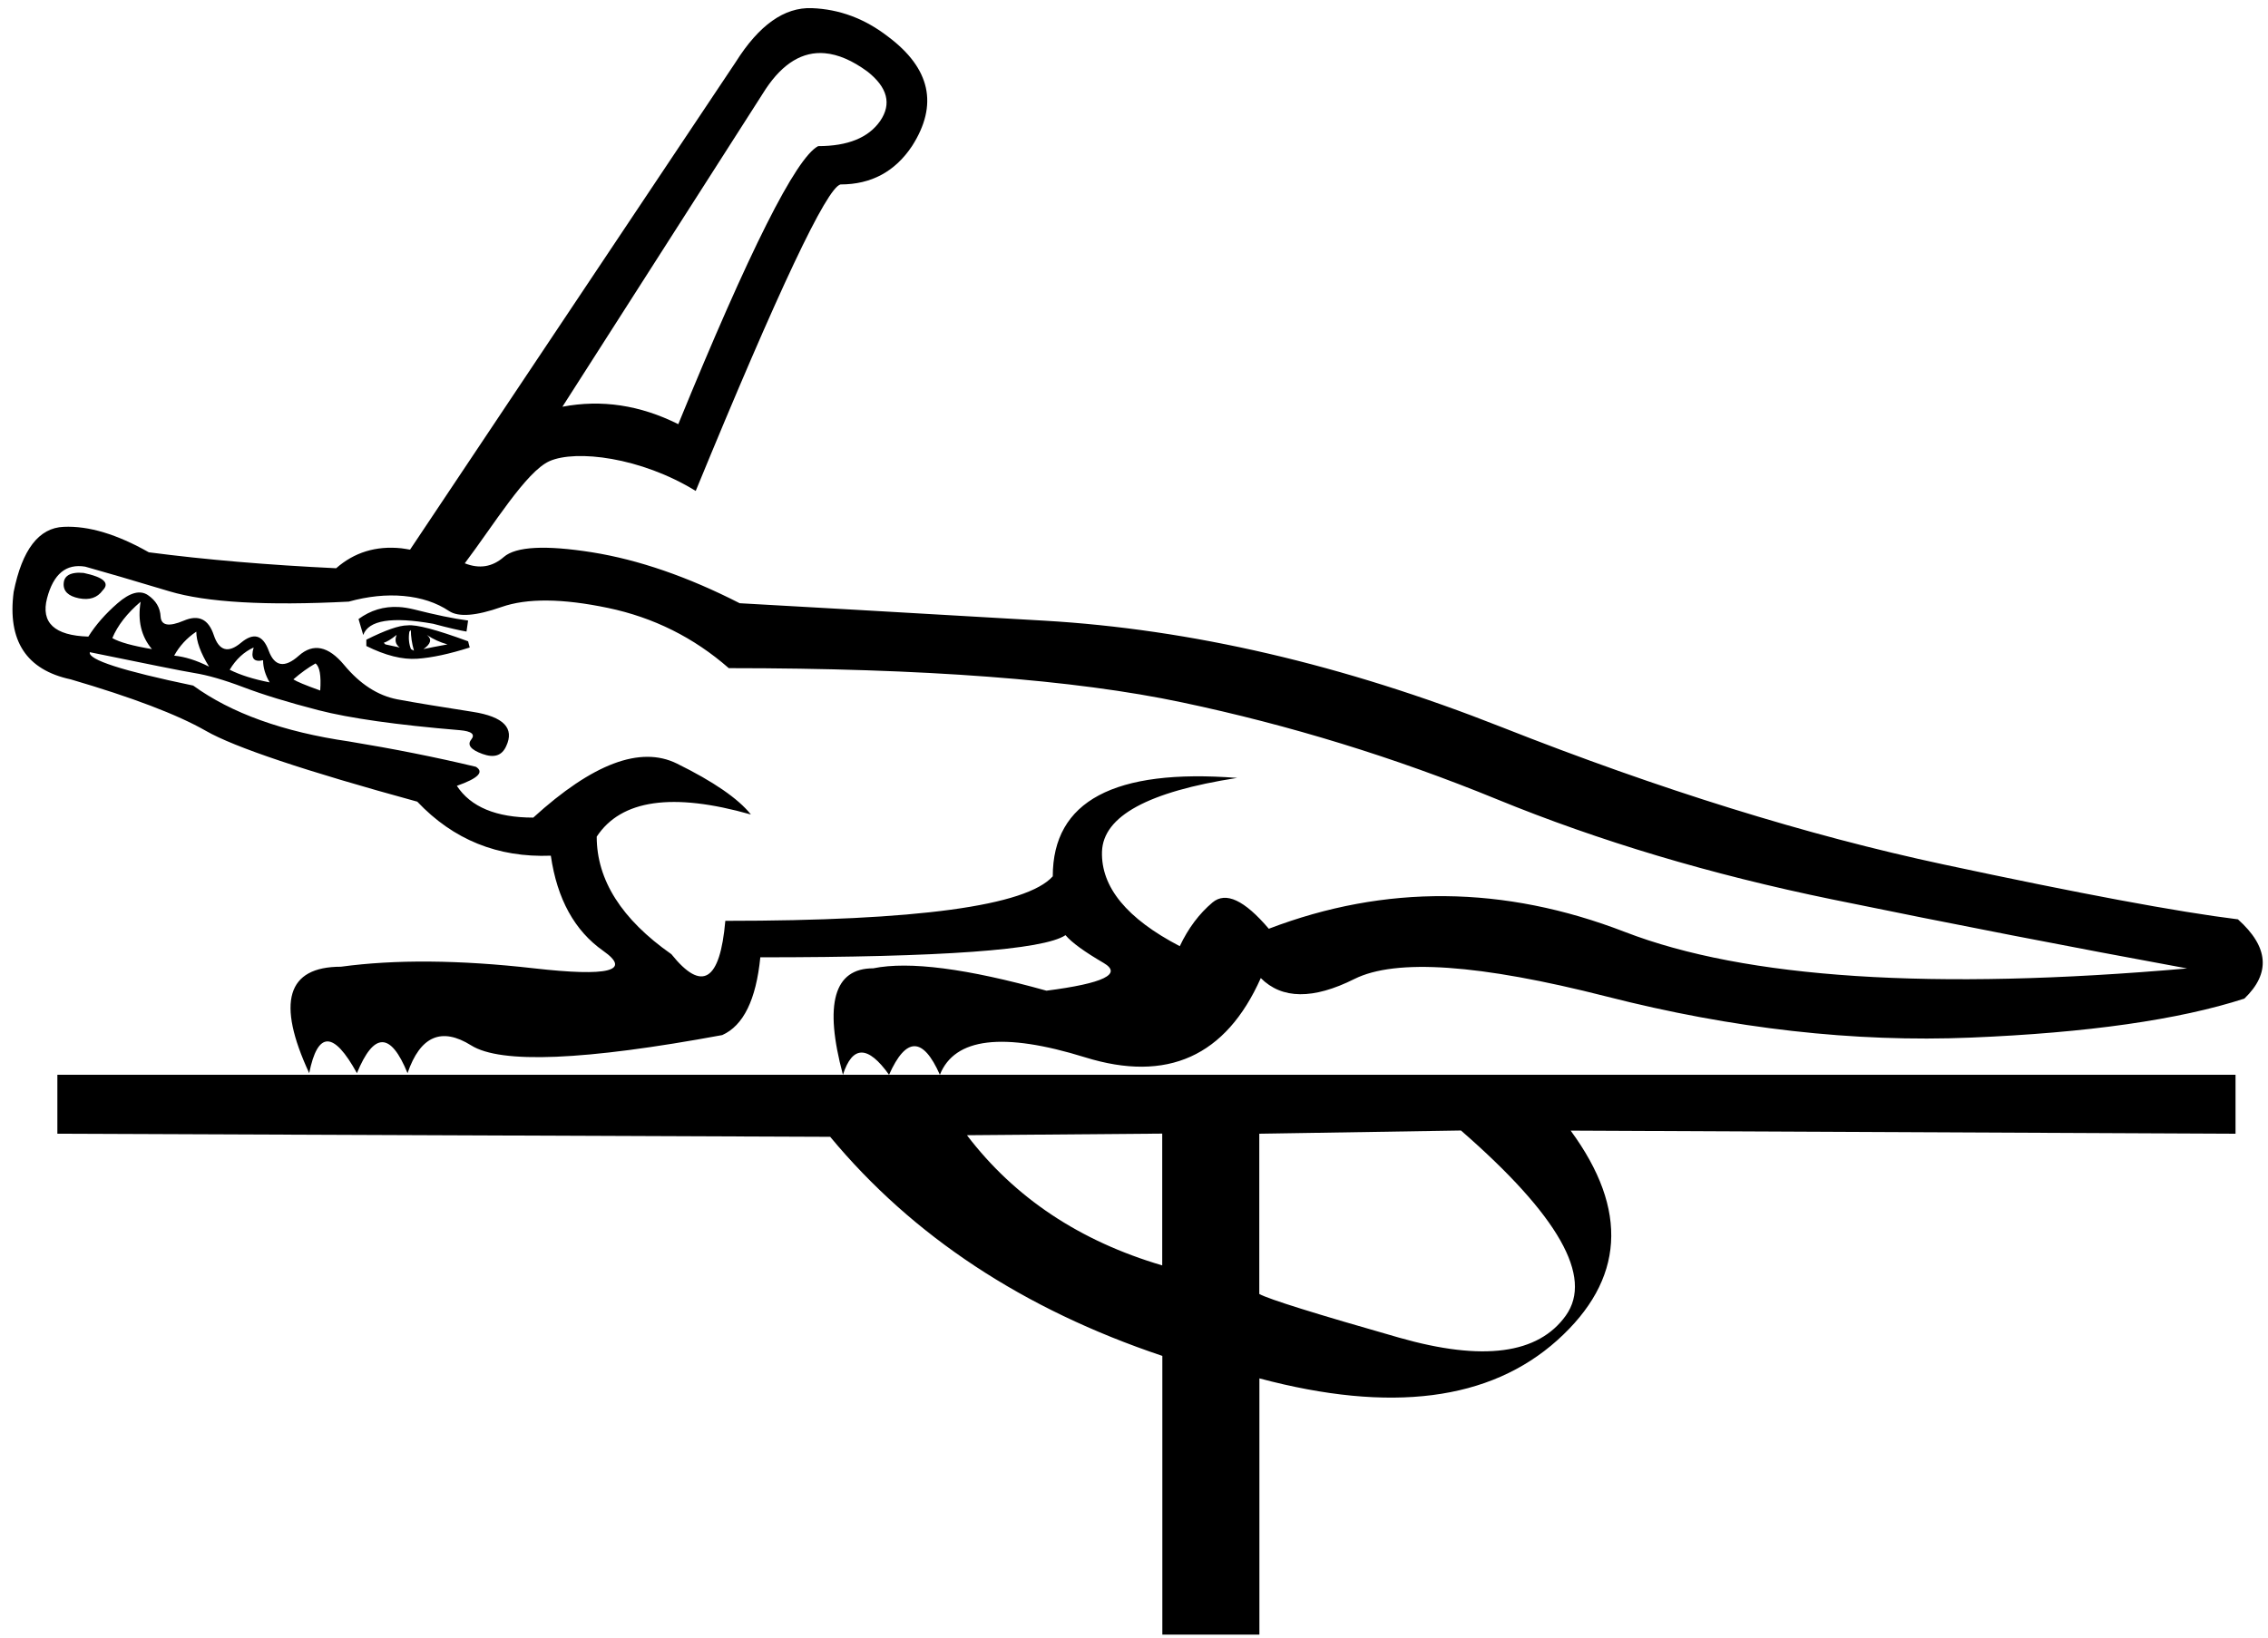
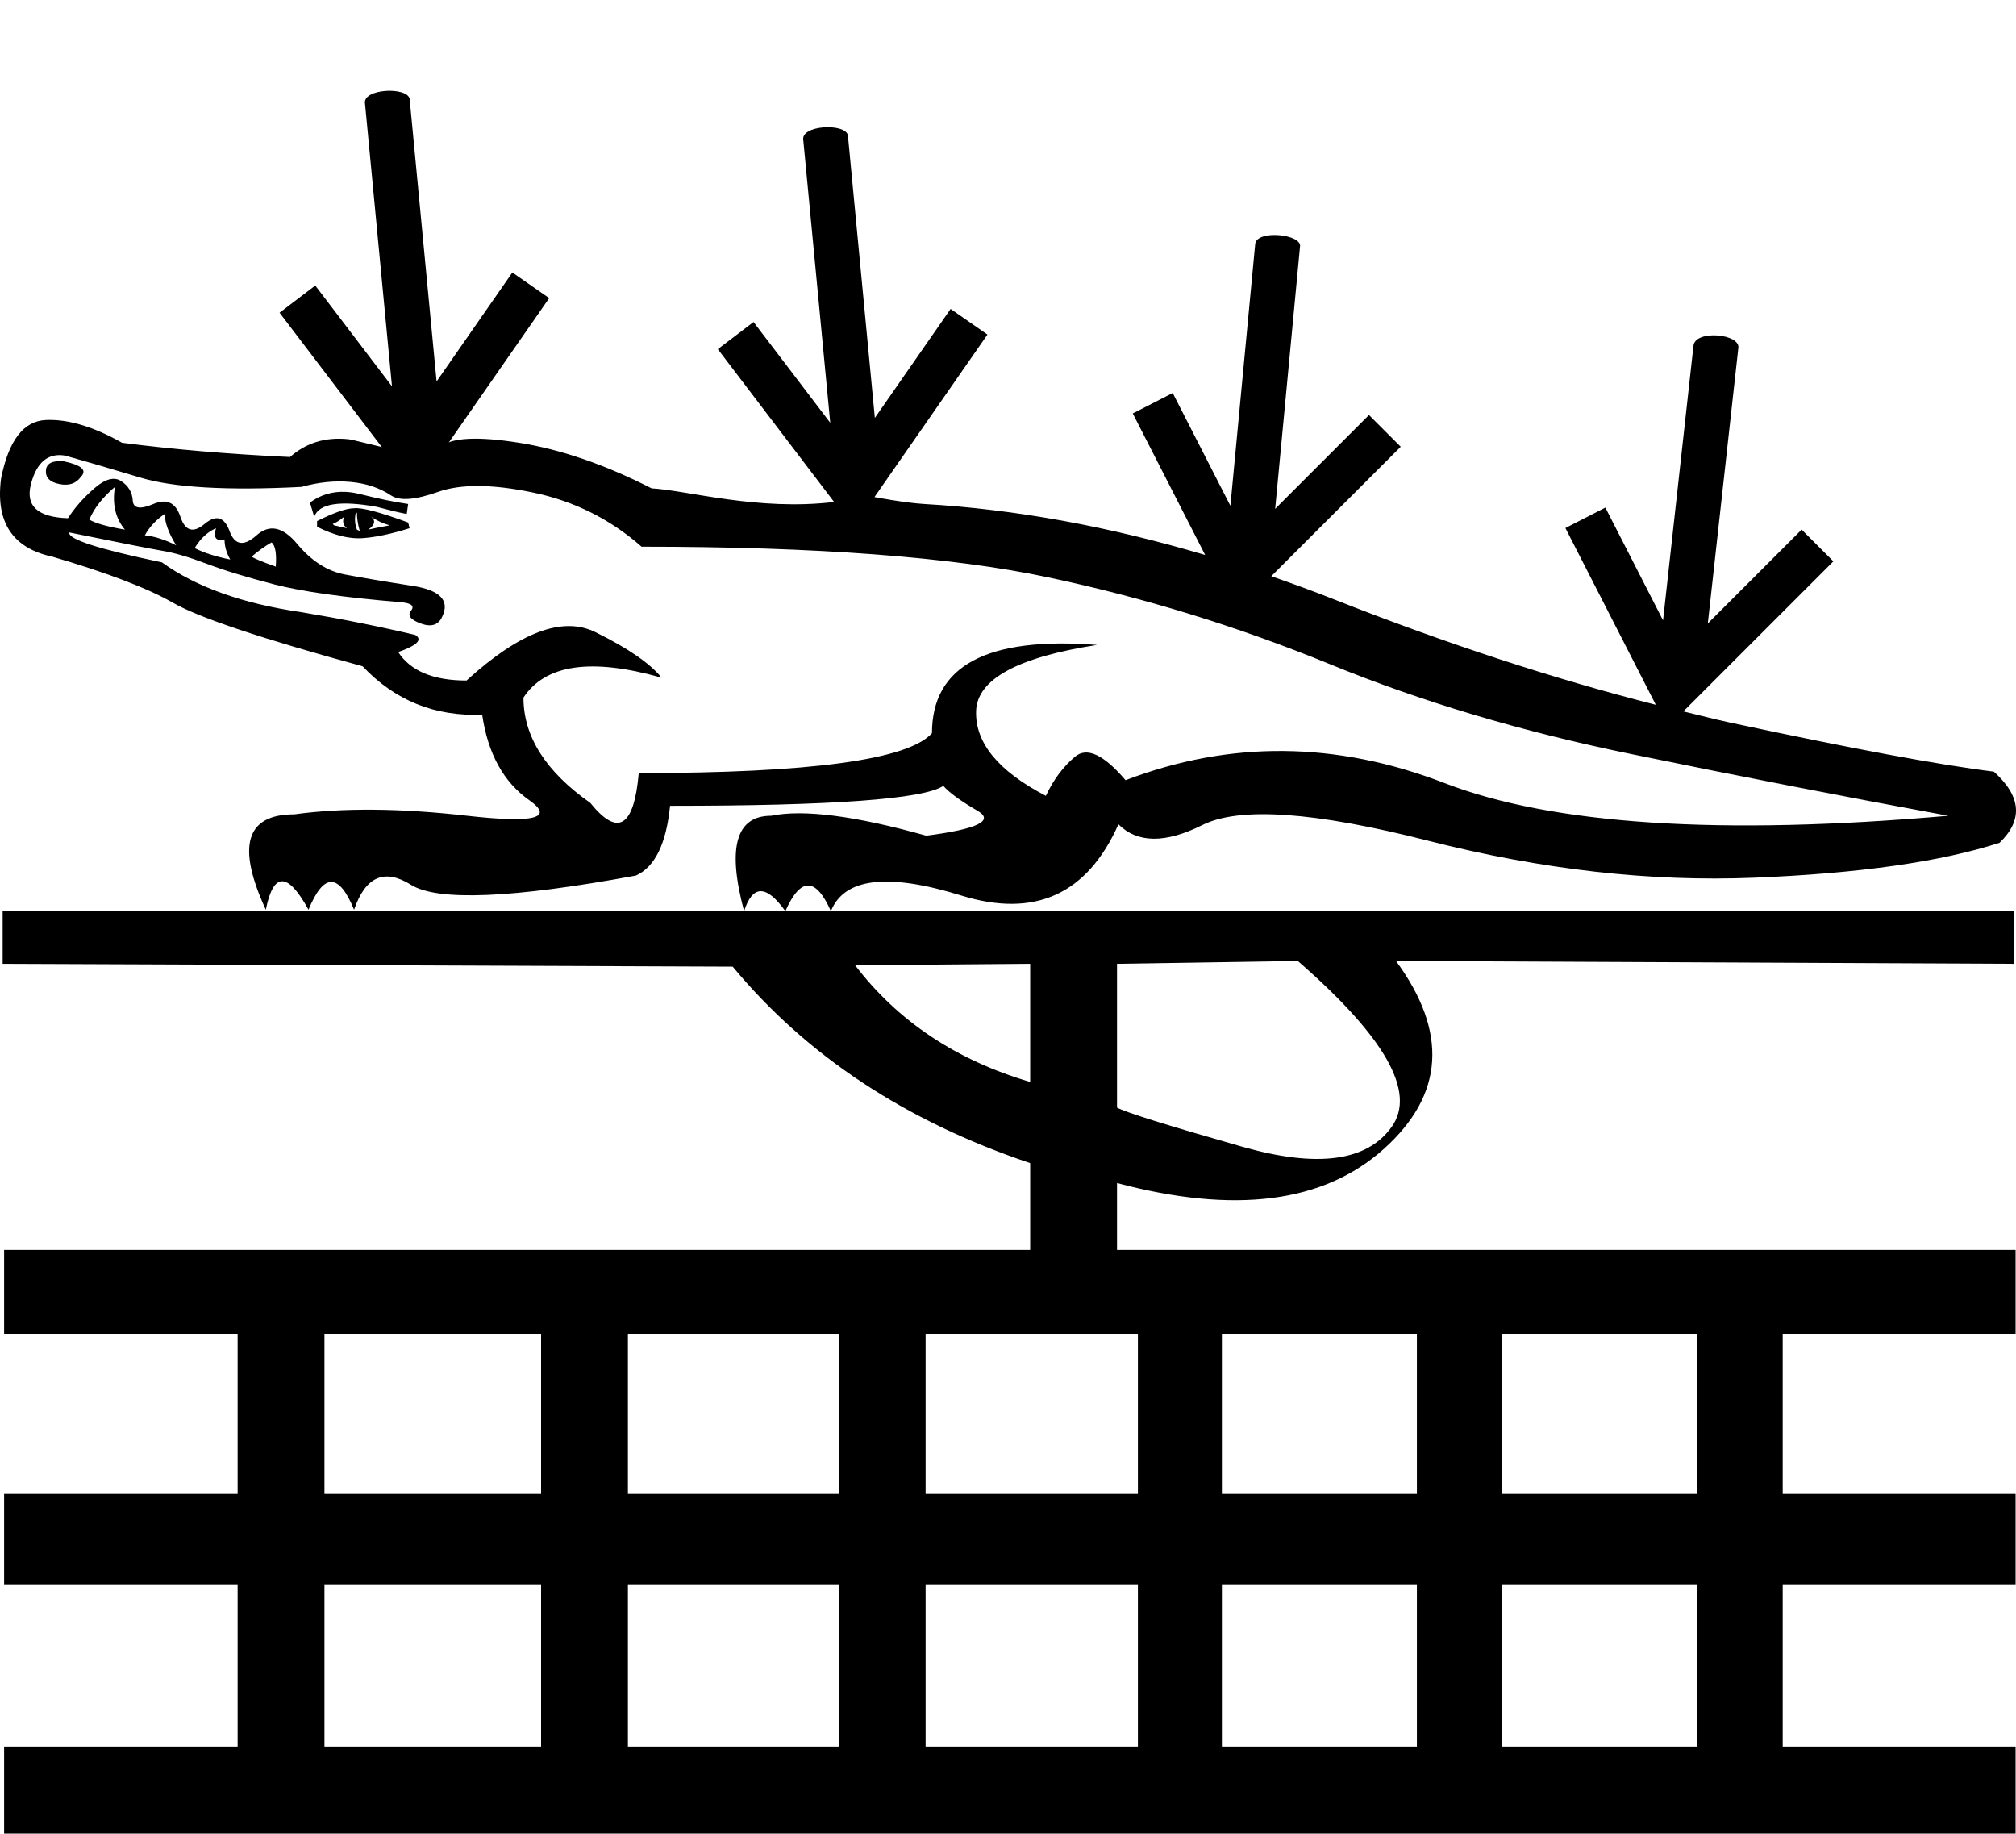
- <svg xmlns="http://www.w3.org/2000/svg" width="19.768" height="14.278" id="svg2" version="1.1">
-   <defs id="defs7">
-     </defs>
-   <path id="path4" style="fill:#000000;stroke:none;stroke-width:0.992" d="M 7.076,0.071 C 6.836,0.062 6.615,0.219 6.412,0.542 l -2.838,4.25 C 3.547,4.788 3.526,4.783 3.498,4.78 3.276,4.757 3.087,4.816 2.93,4.954 2.339,4.926 1.795,4.88 1.297,4.815 1.02,4.658 0.772,4.583 0.555,4.593 0.338,4.602 0.193,4.792 0.119,5.161 0.064,5.586 0.229,5.84 0.617,5.923 c 0.535,0.157 0.928,0.306 1.178,0.449 0.249,0.143 0.863,0.349 1.842,0.617 0.314,0.332 0.702,0.489 1.164,0.471 0.055,0.379 0.208,0.655 0.457,0.83 0.249,0.175 0.047,0.226 -0.604,0.152 -0.651,-0.074 -1.211,-0.078 -1.682,-0.014 -0.471,0 -0.564,0.309 -0.277,0.928 0.074,-0.369 0.213,-0.369 0.416,0 0.148,-0.36 0.294,-0.36 0.441,0 0.111,-0.323 0.296,-0.404 0.555,-0.242 0.258,0.162 0.987,0.132 2.188,-0.09 0.185,-0.083 0.295,-0.308 0.332,-0.678 1.579,0 2.466,-0.064 2.66,-0.193 0.055,0.065 0.166,0.145 0.332,0.242 0.166,0.097 4.812e-4,0.178 -0.498,0.242 C 8.429,8.444 7.925,8.378 7.611,8.442 c -0.342,0 -0.43,0.309 -0.264,0.928 0.083,-0.258 0.218,-0.258 0.402,0 0.148,-0.332 0.296,-0.332 0.443,0 0.129,-0.323 0.55,-0.374 1.266,-0.152 0.715,0.222 1.227,-0.008 1.531,-0.691 0.185,0.185 0.456,0.188 0.816,0.008 0.36,-0.18 1.092,-0.129 2.195,0.152 1.103,0.282 2.162,0.401 3.178,0.359 C 18.195,9.004 18.99,8.891 19.562,8.706 19.793,8.484 19.774,8.255 19.506,8.015 18.98,7.95 18.124,7.79 16.938,7.536 15.751,7.282 14.468,6.884 13.088,6.339 11.708,5.794 10.378,5.485 9.1,5.411 7.821,5.337 6.937,5.286 6.447,5.259 5.995,5.028 5.566,4.88 5.16,4.815 4.754,4.751 4.497,4.764 4.391,4.856 4.29,4.944 4.177,4.961 4.051,4.911 4.299,4.583 4.585,4.111 4.79,4.02 5.02,3.919 5.584,3.985 6.064,4.28 6.785,2.526 7.206,1.636 7.326,1.608 c 0.268,0 0.475,-0.112 0.623,-0.334 C 8.18,0.914 8.11,0.596 7.74,0.319 7.537,0.162 7.316,0.08 7.076,0.071 Z M 8.193,9.37 H 7.75 7.348 0.5 v 0.514 l 6.736,0.027 c 0.72,0.868 1.685,1.504 2.895,1.91 v 2.43 h 0.846 v -2.234 c 1.145,0.305 2.009,0.194 2.596,-0.332 0.586,-0.526 0.625,-1.136 0.117,-1.828 l 5.795,0.027 V 9.37 Z M 7.189,0.464 C 7.305,0.474 7.429,0.527 7.561,0.624 7.736,0.762 7.773,0.906 7.672,1.054 7.57,1.201 7.389,1.274 7.131,1.274 6.937,1.376 6.531,2.184 5.912,3.698 5.58,3.532 5.244,3.481 4.902,3.546 L 6.674,0.776 c 0.15,-0.225 0.322,-0.329 0.516,-0.312 z M 0.742,4.94 c 0.166,0.046 0.411,0.118 0.734,0.215 0.323,0.097 0.844,0.127 1.564,0.09 0.166,-0.046 0.326,-0.063 0.479,-0.049 0.152,0.014 0.284,0.057 0.395,0.131 0.083,0.055 0.235,0.043 0.457,-0.035 0.222,-0.078 0.531,-0.075 0.928,0.008 0.397,0.083 0.748,0.258 1.053,0.525 1.699,0 3.016,0.1 3.953,0.299 0.937,0.198 1.851,0.479 2.742,0.844 0.891,0.365 1.865,0.656 2.922,0.873 1.057,0.217 2.087,0.417 3.094,0.602 -2.216,0.194 -3.848,0.088 -4.9,-0.318 C 13.11,7.718 12.074,7.709 11.059,8.097 10.846,7.847 10.684,7.771 10.568,7.868 10.453,7.965 10.357,8.092 10.283,8.249 9.822,8.009 9.596,7.734 9.605,7.425 9.615,7.115 10.008,6.902 10.783,6.782 9.712,6.699 9.176,6.984 9.176,7.64 8.945,7.898 7.993,8.028 6.322,8.028 6.276,8.555 6.119,8.652 5.852,8.319 5.418,8.015 5.201,7.672 5.201,7.294 5.414,6.971 5.862,6.907 6.545,7.101 6.434,6.962 6.219,6.814 5.9,6.657 5.582,6.5 5.165,6.657 4.648,7.128 4.325,7.128 4.102,7.035 3.982,6.851 4.167,6.786 4.222,6.731 4.148,6.685 3.798,6.601 3.429,6.528 3.041,6.464 2.469,6.381 2.016,6.218 1.684,5.977 1.065,5.848 0.765,5.751 0.783,5.686 1.282,5.788 1.586,5.85 1.697,5.868 c 0.111,0.018 0.253,0.058 0.424,0.123 0.171,0.065 0.389,0.132 0.656,0.201 0.268,0.069 0.679,0.128 1.232,0.174 0.102,0.009 0.135,0.036 0.098,0.082 -0.037,0.046 -0.004,0.088 0.098,0.125 0.102,0.037 0.17,0.015 0.207,-0.068 C 4.486,6.348 4.389,6.248 4.121,6.206 3.853,6.164 3.634,6.129 3.463,6.097 3.292,6.064 3.138,5.964 3,5.798 2.862,5.632 2.73,5.605 2.605,5.716 2.481,5.827 2.393,5.811 2.342,5.673 2.291,5.534 2.21,5.512 2.1,5.604 1.989,5.697 1.909,5.675 1.863,5.536 1.817,5.398 1.731,5.356 1.602,5.411 1.472,5.466 1.405,5.454 1.4,5.376 1.396,5.297 1.358,5.235 1.289,5.188 1.22,5.142 1.132,5.166 1.025,5.259 0.919,5.351 0.834,5.448 0.77,5.55 0.474,5.541 0.355,5.428 0.41,5.216 0.466,5.003 0.576,4.913 0.742,4.94 Z M 0.656,4.995 C 0.593,5.003 0.558,5.033 0.555,5.085 0.55,5.154 0.595,5.197 0.688,5.216 0.78,5.234 0.848,5.212 0.895,5.147 0.959,5.083 0.904,5.032 0.729,4.995 c -0.028,-0.002 -0.051,-0.003 -0.072,-5e-7 z m 0.57,0.25 c -0.028,0.166 0.005,0.303 0.098,0.414 C 1.158,5.631 1.043,5.6 0.979,5.563 1.025,5.453 1.107,5.347 1.227,5.245 Z m 2.248,0.047 C 3.345,5.285 3.229,5.321 3.125,5.397 l 0.041,0.139 c 0.046,-0.129 0.249,-0.162 0.609,-0.098 0.138,0.037 0.236,0.059 0.291,0.068 l 0.014,-0.096 C 3.951,5.393 3.794,5.36 3.609,5.313 3.563,5.302 3.518,5.294 3.475,5.292 Z m 0.078,0.16 c -0.074,0 -0.193,0.042 -0.359,0.125 V 5.632 C 3.36,5.715 3.507,5.752 3.637,5.743 3.766,5.734 3.918,5.701 4.094,5.645 L 4.08,5.591 C 3.803,5.489 3.627,5.443 3.553,5.452 Z m 0.029,0.041 c 0,0.055 0.009,0.115 0.027,0.18 L 3.582,5.659 C 3.564,5.613 3.559,5.562 3.568,5.507 Z M 1.711,5.507 c 0,0.083 0.037,0.185 0.111,0.305 C 1.711,5.756 1.61,5.725 1.518,5.716 1.564,5.633 1.628,5.562 1.711,5.507 Z m 1.746,0.029 c -0.018,0.046 -0.01,0.082 0.027,0.109 l -0.125,-0.027 -0.014,-0.014 c 0.028,-0.009 0.065,-0.031 0.111,-0.068 z m 0.264,0 C 3.776,5.573 3.836,5.6 3.9,5.618 3.799,5.637 3.728,5.65 3.691,5.659 3.756,5.613 3.767,5.573 3.721,5.536 Z M 2.211,5.645 c -0.028,0.092 -0.001,0.13 0.082,0.111 -10e-8,0.065 0.02,0.129 0.057,0.193 C 2.211,5.922 2.094,5.885 2.002,5.839 2.057,5.747 2.128,5.682 2.211,5.645 Z M 2.75,5.784 C 2.787,5.812 2.8,5.891 2.791,6.02 2.662,5.974 2.584,5.941 2.557,5.923 2.621,5.867 2.685,5.821 2.75,5.784 Z m 9.984,4.072 c 0.849,0.739 1.154,1.276 0.914,1.613 -0.24,0.337 -0.724,0.401 -1.453,0.193 -0.729,-0.208 -1.136,-0.335 -1.219,-0.381 V 9.884 Z m -2.604,0.027 V 11.032 C 9.411,10.82 8.843,10.442 8.428,9.897 Z" />
+ <svg xmlns="http://www.w3.org/2000/svg" width="1979.291" height="1800" id="svg2" version="1.1">
+   <defs id="defs7" />
+   <path id="path4" style="fill:#000000;stroke:none;stroke-width:100.123" d="m 345.309,431.693 c -1.185,-0.137 -2.063,-0.403 -3.274,-0.529 -22.36,-2.329 -41.46,3.493 -57.298,17.468 -59.626,-2.795 -114.594,-7.453 -164.904,-13.974 C 91.884,418.82 66.962,411.366 45.068,412.298 c -21.894,0.932 -36.567,20.029 -44.02,57.295 -5.59,42.856 11.181,68.478 50.311,76.863 54.036,15.838 93.631,30.978 118.786,45.419 25.155,14.441 87.11,35.169 185.865,62.187 31.676,33.54 70.805,49.377 117.388,47.514 5.59,38.198 20.963,66.149 46.118,83.85 25.155,17.701 4.89,22.826 -60.791,15.373 -65.682,-7.453 -122.279,-7.92 -169.793,-1.398 -47.514,0 -56.832,31.211 -27.951,93.632 7.453,-37.266 21.429,-37.266 41.925,0 14.907,-36.335 29.813,-36.335 44.719,0 11.18,-32.608 29.813,-40.761 55.899,-24.457 26.086,16.304 99.688,13.277 220.803,-9.082 18.633,-8.385 29.813,-31.211 33.54,-68.478 159.313,0 248.752,-6.522 268.317,-19.565 5.59,6.522 16.77,14.675 33.54,24.457 16.77,9.782 10e-4,17.933 -50.308,24.455 -69.874,-19.565 -120.651,-26.085 -152.328,-19.563 -34.471,0 -43.32,31.209 -26.55,93.63 8.385,-26.086 21.894,-26.086 40.527,0 14.906,-33.54 29.813,-33.54 44.719,0 13.043,-32.608 55.665,-37.73 127.868,-15.37 72.203,22.36 123.678,-0.933 154.423,-69.876 18.633,18.633 46.117,18.866 82.452,0.699 36.334,-18.167 110.167,-13.043 221.5,15.373 111.333,28.415 218.241,40.526 320.723,36.334 102.482,-4.192 182.606,-15.606 240.368,-34.239 23.292,-22.36 21.427,-45.651 -5.591,-69.874 -53.104,-6.522 -139.514,-22.593 -259.233,-48.213 -14.89,-3.187 -30.39,-7.288 -45.582,-10.928 l 147.283,-147.283 -31.154,-31.154 -92.132,92.134 29.872,-269.618 c 3.535,-14.849 -42.548,-19.148 -43.962,-2.885 l -29.861,269.47 -56.629,-110.71 -39.223,20.062 88.742,173.496 c -99.096,-25.206 -204.181,-59.393 -315.855,-103.465 -20.676,-8.16 -41.202,-15.628 -61.652,-22.741 l 127.085,-127.085 -31.154,-31.154 -92.132,92.134 24.384,-257.275 c 2.475,-12.374 -42.194,-17.027 -43.962,-2.885 l -24.373,257.126 -56.629,-110.71 -39.223,20.062 71.072,138.949 c -94.408,-28.017 -186.412,-44.886 -275.891,-50.054 -18.334,-1.059 -48.785,-6.788 -48.785,-6.788 L 969.485,328.418 933.314,303.263 858.923,410.236 832.449,132.697 c -2.828,-12.021 -46.608,-9.916 -43.78,4.933 l 26.458,277.391 -75.311,-98.954 -35.058,26.681 114.162,150.004 C 744.278,501.768 674.711,481.359 639.699,479.377 594.048,456.086 550.726,441.179 509.733,434.658 c -40.993,-6.522 -66.846,-5.124 -77.56,4.193 -10.326,8.979 -21.984,10.639 -34.906,5.339 z M 815.783,894.429 H 771.063 730.536 2.605 v 51.709 l 716.752,2.794 c 72.669,87.576 170.026,151.859 292.073,192.852 v 85.246 l -1007.393,0 v 82.452 H 233.3 v 156.518 H 4.036 v 89.439 H 233.3 v 159.312 H 4.036 v 85.246 l 1974.862,0 v -85.246 h -228.66 v -159.312 h 228.66 v -89.439 h -228.66 v -156.518 h 228.66 v -82.452 h -882.223 v -65.681 c 115.525,30.745 202.869,19.565 262.029,-33.54 59.16,-53.104 63.12,-114.595 11.879,-184.469 l 606.507,2.797 V 894.429 Z M 63.935,447.234 c 16.77,4.658 41.458,11.88 74.066,21.663 32.608,9.782 85.247,12.809 157.917,9.082 16.77,-4.658 32.841,-6.289 48.213,-4.892 15.372,1.397 28.648,5.824 39.828,13.277 8.385,5.59 23.758,4.425 46.118,-3.494 22.36,-7.919 53.571,-7.686 93.632,0.699 40.061,8.385 75.463,26.085 106.208,53.103 171.425,0 304.419,10.015 398.982,30.046 94.563,20.031 186.798,48.446 276.702,85.246 89.904,36.8 188.195,66.149 294.869,88.043 106.675,21.894 210.787,42.158 312.337,60.791 -223.597,19.565 -388.5,8.849 -494.709,-32.143 -106.209,-40.993 -210.554,-41.924 -313.036,-2.794 -21.428,-25.155 -37.966,-32.841 -49.611,-23.059 -11.646,9.782 -21.195,22.593 -28.648,38.431 -46.583,-24.223 -69.409,-51.941 -68.477,-83.151 0.932,-31.21 40.529,-52.87 118.788,-64.982 -108.072,-8.385 -162.109,20.495 -162.109,86.642 -23.291,26.086 -119.253,39.131 -287.882,39.131 -4.658,53.104 -20.496,62.886 -47.514,29.347 -43.788,-30.745 -65.681,-65.215 -65.681,-103.413 21.428,-32.608 66.612,-39.13 135.555,-19.565 -11.18,-13.975 -32.84,-28.881 -64.982,-44.72 -32.142,-15.838 -74.3,-4.6e-4 -126.472,47.514 -32.608,0 -54.968,-9.315 -67.079,-27.949 18.633,-6.522 24.222,-12.113 16.769,-16.771 -35.403,-8.385 -72.669,-15.838 -111.799,-22.36 -57.763,-8.385 -103.413,-24.689 -136.953,-48.912 -62.421,-13.043 -92.701,-22.825 -90.837,-29.347 50.309,10.248 81.054,16.304 92.233,18.167 11.18,1.863 25.389,6.057 42.624,12.578 17.236,6.522 39.362,13.277 66.38,20.264 27.018,6.987 68.478,12.81 124.377,17.468 10.248,0.932 13.508,3.727 9.782,8.385 -3.727,4.658 -0.465,8.849 9.784,12.576 10.248,3.727 17.235,1.398 20.961,-6.987 7.453,-15.838 -2.329,-25.854 -29.347,-30.046 -27.018,-4.192 -49.145,-7.919 -66.38,-11.18 -17.236,-3.261 -32.842,-13.276 -46.817,-30.046 -13.975,-16.77 -27.25,-19.565 -39.828,-8.385 -12.577,11.18 -21.428,9.784 -26.552,-4.191 -5.124,-13.975 -13.275,-16.306 -24.455,-6.989 -11.18,9.317 -19.1,6.988 -23.758,-6.987 -4.658,-13.975 -13.509,-18.166 -26.552,-12.576 -13.043,5.59 -19.797,4.425 -20.262,-3.494 -0.466,-7.919 -4.192,-14.208 -11.18,-18.866 -6.987,-4.658 -15.838,-2.329 -26.552,6.987 -10.714,9.317 -19.332,19.099 -25.853,29.347 -29.813,-0.932 -41.926,-12.112 -36.336,-33.54 5.59,-21.428 16.77,-30.746 33.54,-27.951 z m -1.396,5.591 c -11.18,-0.932 -17.004,2.095 -17.47,9.082 -0.466,6.987 3.961,11.414 13.277,13.277 9.317,1.863 16.303,-0.466 20.961,-6.987 6.522,-6.522 0.933,-11.646 -16.769,-15.373 z m 50.308,25.154 c -2.795,16.77 0.467,30.745 9.784,41.925 -16.77,-2.795 -28.416,-6.055 -34.938,-9.782 4.658,-11.18 13.043,-21.895 25.154,-32.143 z m 226.831,4.892 c -13.101,-0.699 -24.893,2.795 -35.375,10.481 l 4.193,13.974 c 4.658,-13.043 25.154,-16.303 61.488,-9.782 13.975,3.727 23.757,6.055 29.347,6.987 l 1.398,-9.782 c -13.043,-1.863 -28.881,-5.125 -47.514,-9.784 -4.658,-1.165 -9.17,-1.862 -13.538,-2.095 z m 7.947,16.072 c -7.453,0 -19.564,4.191 -36.334,12.576 v 5.591 c 16.77,8.385 31.676,12.112 44.719,11.18 13.043,-0.932 28.416,-4.194 46.118,-9.784 l -1.398,-5.589 C 372.779,502.669 355.077,498.01 347.624,498.943 Z m 2.794,4.191 c 0,5.59 0.933,11.648 2.797,18.169 l -2.797,-1.398 c -1.863,-4.658 -2.327,-9.783 -1.396,-15.373 z m -188.66,1.398 c 0,8.385 3.727,18.634 11.18,30.745 -11.18,-5.59 -21.429,-8.852 -30.745,-9.784 4.658,-8.385 11.18,-15.371 19.565,-20.961 z m 176.084,2.794 c -1.863,4.658 -0.932,8.385 2.794,11.18 l -12.578,-2.794 -1.396,-1.398 c 2.795,-0.932 6.522,-3.261 11.18,-6.987 z m 26.552,0 c 5.59,3.727 11.645,6.522 18.167,8.385 -10.248,1.863 -17.237,3.261 -20.964,4.193 6.522,-4.658 7.455,-8.852 2.797,-12.578 z m -152.325,11.18 c -2.795,9.317 -0.002,13.043 8.383,11.18 0,6.522 1.864,13.044 5.591,19.565 -13.975,-2.795 -25.621,-6.522 -34.938,-11.18 5.59,-9.317 12.579,-15.839 20.964,-19.565 z m 54.501,13.976 c 3.727,2.795 5.124,10.713 4.193,23.756 -13.043,-4.658 -20.963,-7.918 -23.758,-9.782 6.522,-5.59 13.044,-10.248 19.565,-13.974 z M 1274.157,943.341 c 85.712,74.532 116.457,128.803 92.234,162.808 -24.223,34.005 -73.136,40.525 -146.737,19.563 -73.601,-20.962 -114.594,-33.771 -122.979,-38.429 V 946.137 Z m -262.728,2.797 V 1062.127 C 938.76,1040.699 881.463,1002.501 839.539,947.534 Z M 318.546,1309.482 h 212.685 v 156.518 H 318.546 Z m 297.932,0 h 207.028 v 156.518 h -207.028 z m 292.275,0 208.427,0 v 156.518 l -208.427,0 z m 290.878,0 h 191.454 v 156.518 h -191.454 z m 275.304,0 h 191.454 v 156.518 h -191.454 z M 318.546,1555.44 h 212.685 v 159.312 H 318.546 Z m 297.932,0 h 207.028 v 159.312 h -207.028 z m 292.275,0 208.427,0 v 159.312 l -208.427,0 z m 290.878,0 h 191.454 v 159.312 h -191.454 z m 275.304,0 h 191.454 v 159.312 h -191.454 z" />
+   <path d="M 428.248,452.187 539.201,292.644 503.03,267.489 428.639,374.461 402.165,96.923 c -2.828,-12.021 -46.608,-9.916 -43.78,4.933 l 26.458,277.391 -75.311,-98.954 -35.058,26.681 114.162,150.004" style="fill:#000000;stroke:none;stroke-width:100.123" id="path1" />
</svg>
